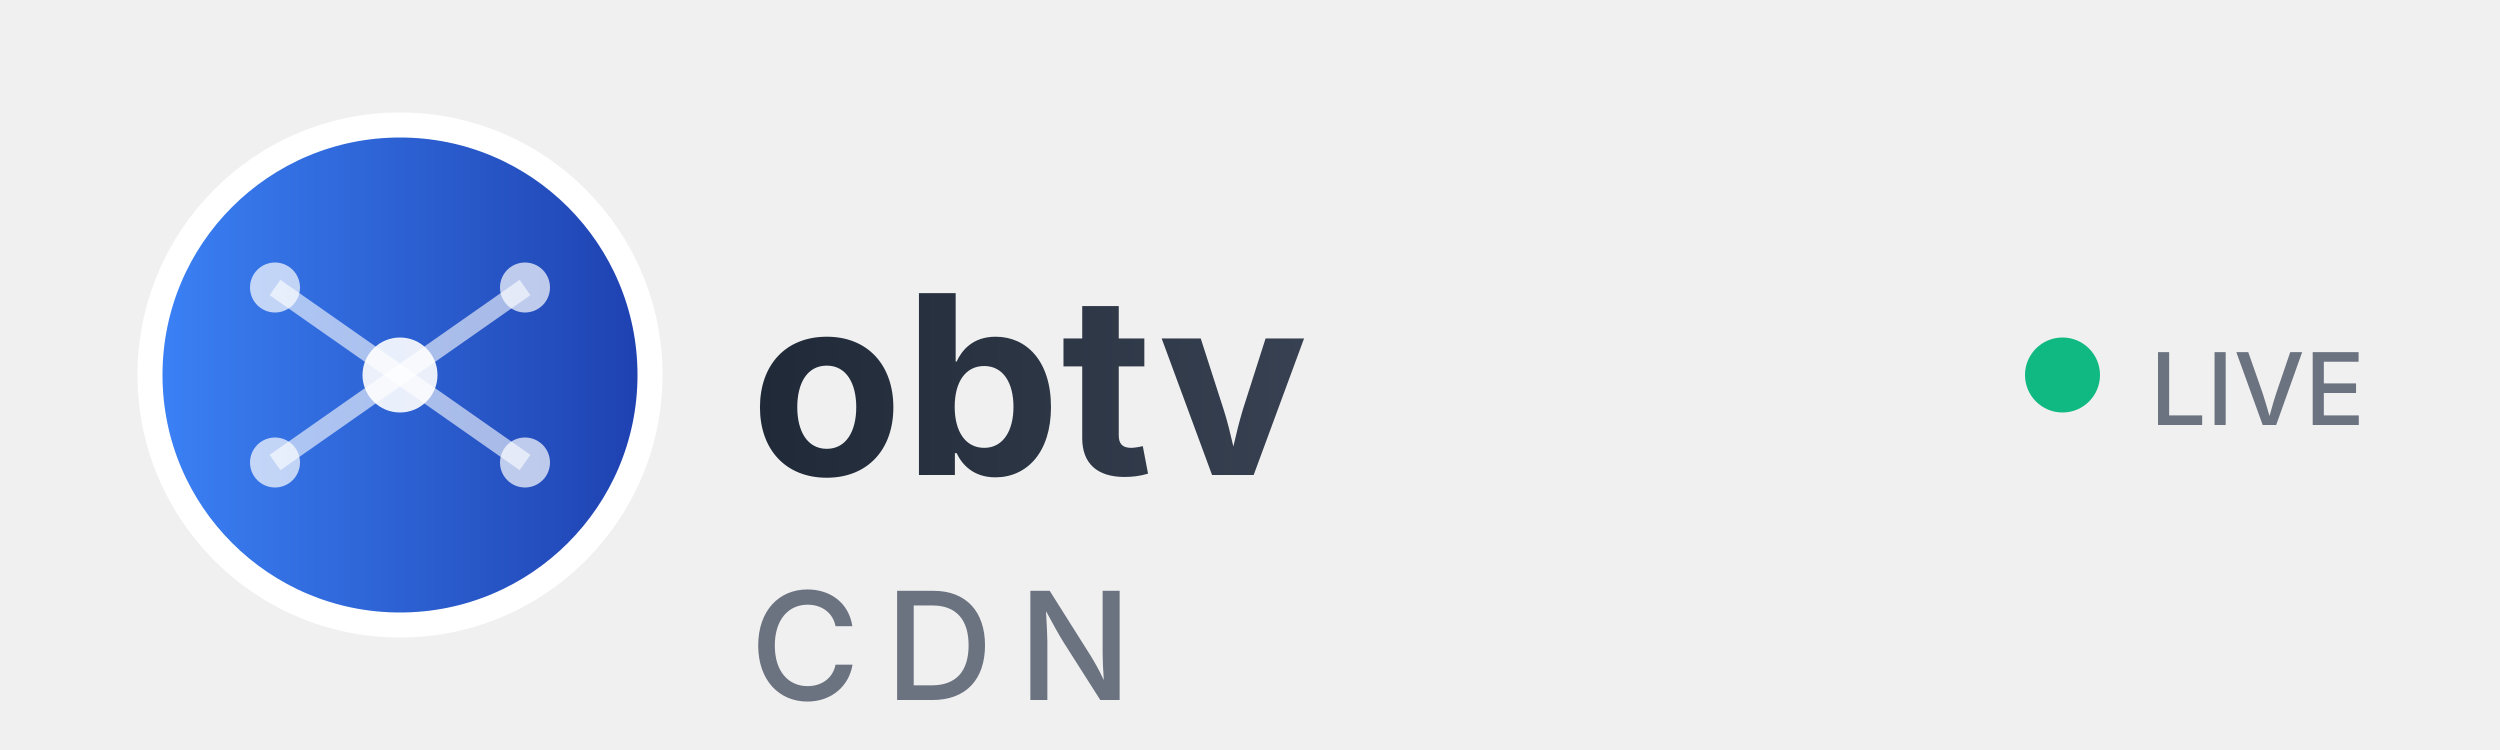
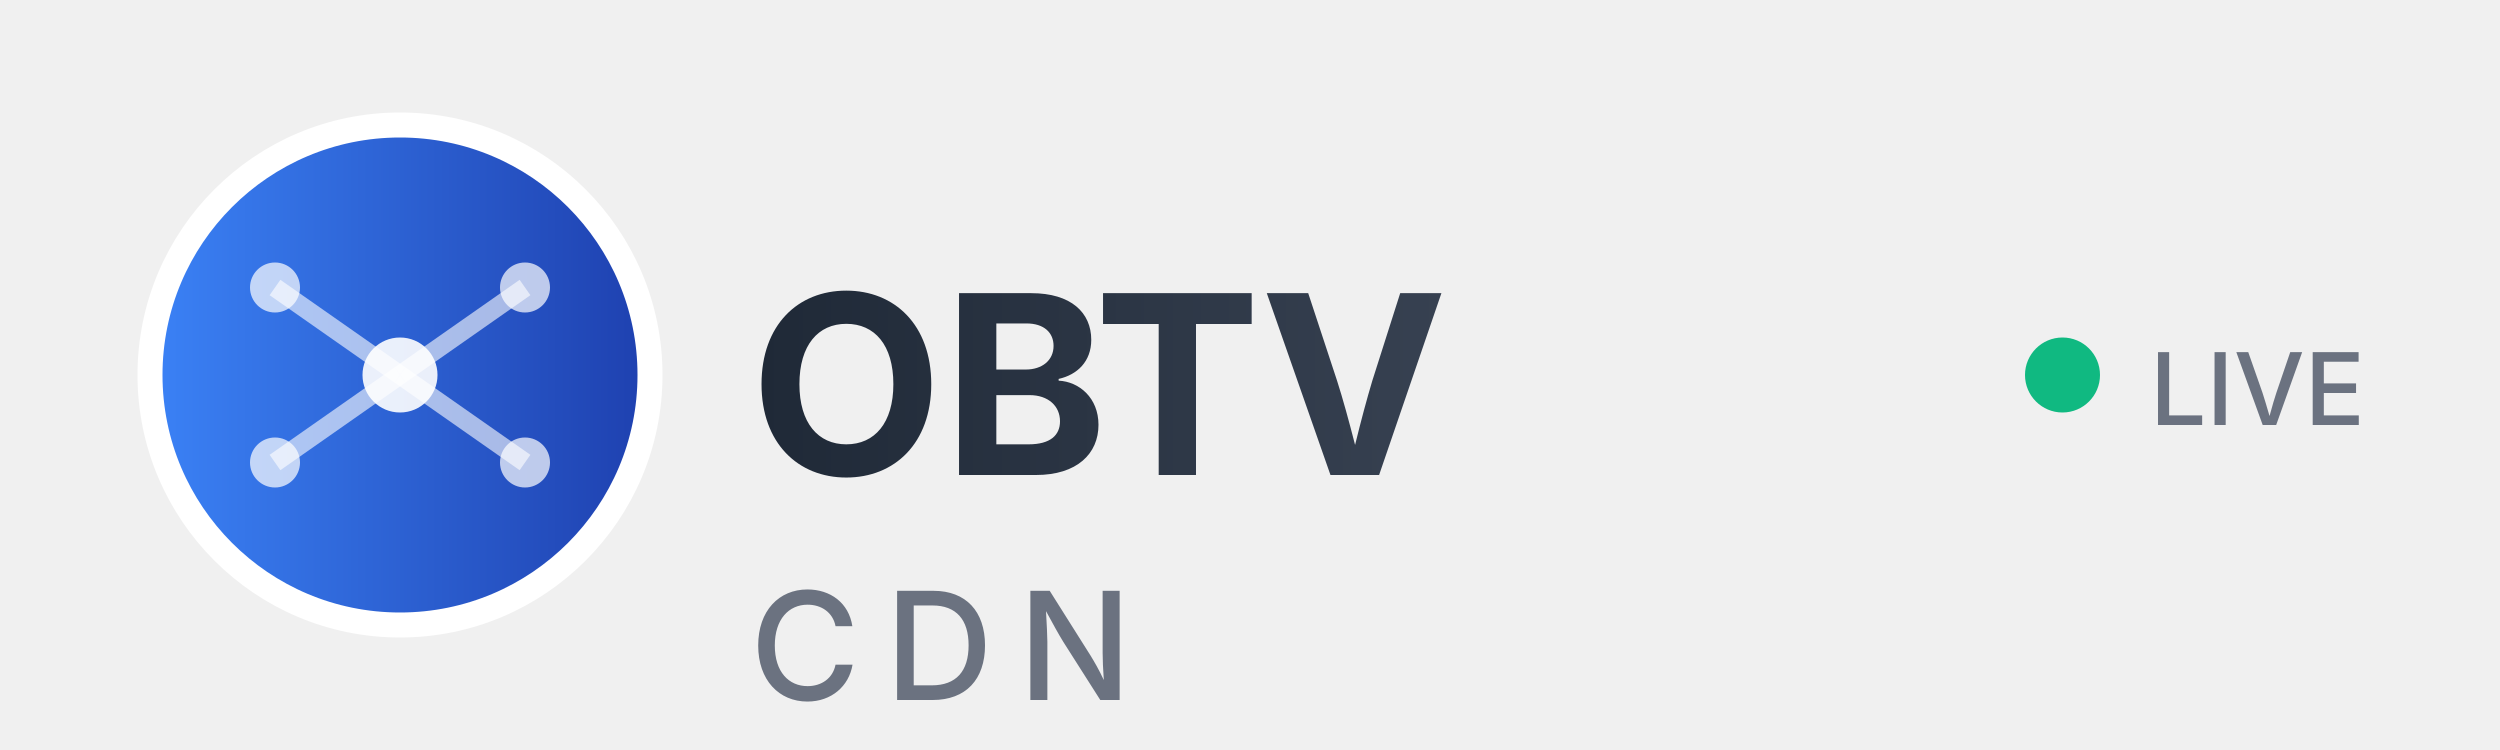
<svg xmlns="http://www.w3.org/2000/svg" width="200" height="60" viewBox="0 0 200 60">
  <defs>
    <linearGradient id="logoGradient" x1="0%" y1="0%" x2="100%" y2="0%">
      <stop offset="0%" style="stop-color:#3B82F6;stop-opacity:1" />
      <stop offset="100%" style="stop-color:#1E40AF;stop-opacity:1" />
    </linearGradient>
    <linearGradient id="textGradient" x1="0%" y1="0%" x2="100%" y2="0%">
      <stop offset="0%" style="stop-color:#1F2937;stop-opacity:1" />
      <stop offset="100%" style="stop-color:#374151;stop-opacity:1" />
    </linearGradient>
  </defs>
  <g transform="translate(10, 8)">
    <circle cx="22" cy="22" r="20" fill="url(#logoGradient)" stroke="#FFFFFF" stroke-width="2" />
    <circle cx="22" cy="22" r="3" fill="#FFFFFF" opacity="0.9" />
    <circle cx="12" cy="15" r="2" fill="#FFFFFF" opacity="0.7" />
    <circle cx="32" cy="15" r="2" fill="#FFFFFF" opacity="0.7" />
    <circle cx="12" cy="29" r="2" fill="#FFFFFF" opacity="0.7" />
    <circle cx="32" cy="29" r="2" fill="#FFFFFF" opacity="0.7" />
    <line x1="22" y1="22" x2="12" y2="15" stroke="#FFFFFF" stroke-width="1.5" opacity="0.6" />
    <line x1="22" y1="22" x2="32" y2="15" stroke="#FFFFFF" stroke-width="1.5" opacity="0.6" />
    <line x1="22" y1="22" x2="12" y2="29" stroke="#FFFFFF" stroke-width="1.5" opacity="0.6" />
    <line x1="22" y1="22" x2="32" y2="29" stroke="#FFFFFF" stroke-width="1.5" opacity="0.6" />
  </g>
  <g transform="translate(60, 18)">
-     <text x="0" y="20" font-family="Inter, -apple-system, BlinkMacSystemFont, sans-serif" font-size="20" font-weight="700" fill="url(#textGradient)">obtv</text>
+     <text x="0" y="20" font-family="Inter, -apple-system, BlinkMacSystemFont, sans-serif" font-size="20" font-weight="700" fill="url(#textGradient)">OBTV</text>
    <text x="0" y="38" font-family="Inter, -apple-system, BlinkMacSystemFont, sans-serif" font-size="12" font-weight="500" fill="#6B7280" letter-spacing="2px">CDN</text>
  </g>
  <g transform="translate(150, 15)">
    <circle cx="15" cy="15" r="3" fill="#10B981">
      <animate attributeName="opacity" values="1;0.3;1" dur="2s" repeatCount="indefinite" />
    </circle>
    <text x="22" y="19" font-family="Inter, sans-serif" font-size="8" font-weight="500" fill="#6B7280">LIVE</text>
  </g>
</svg>
